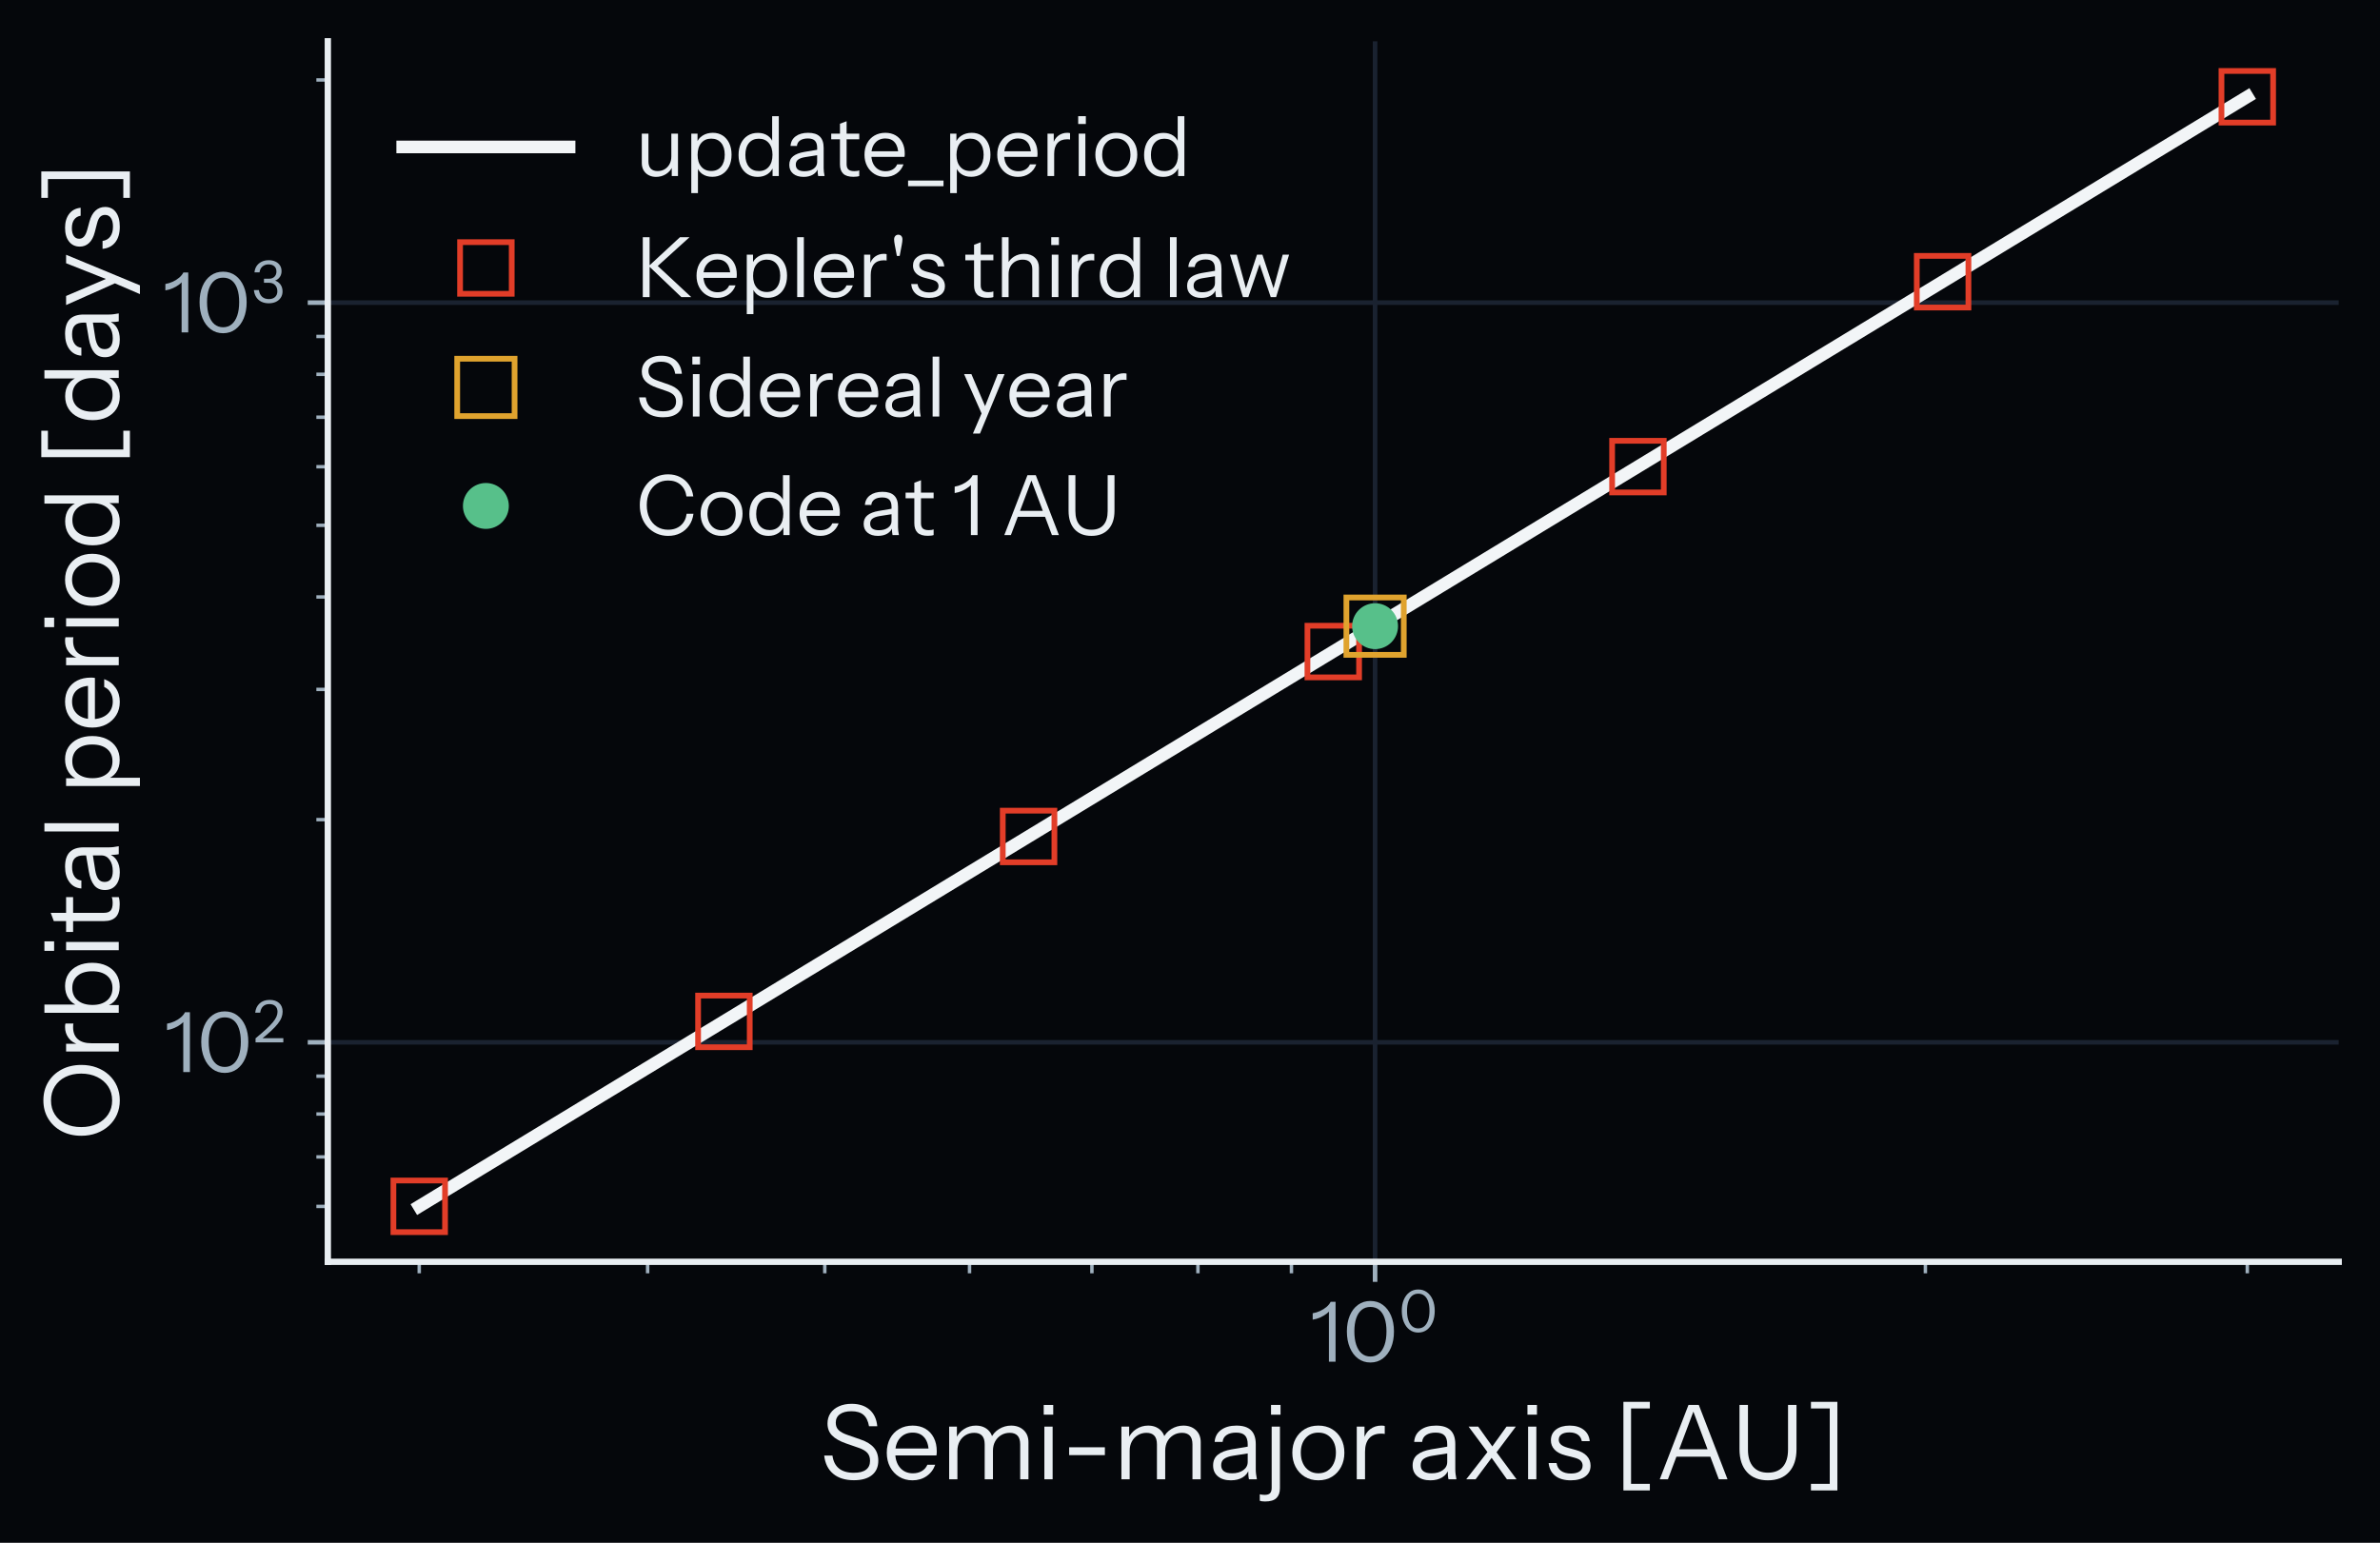
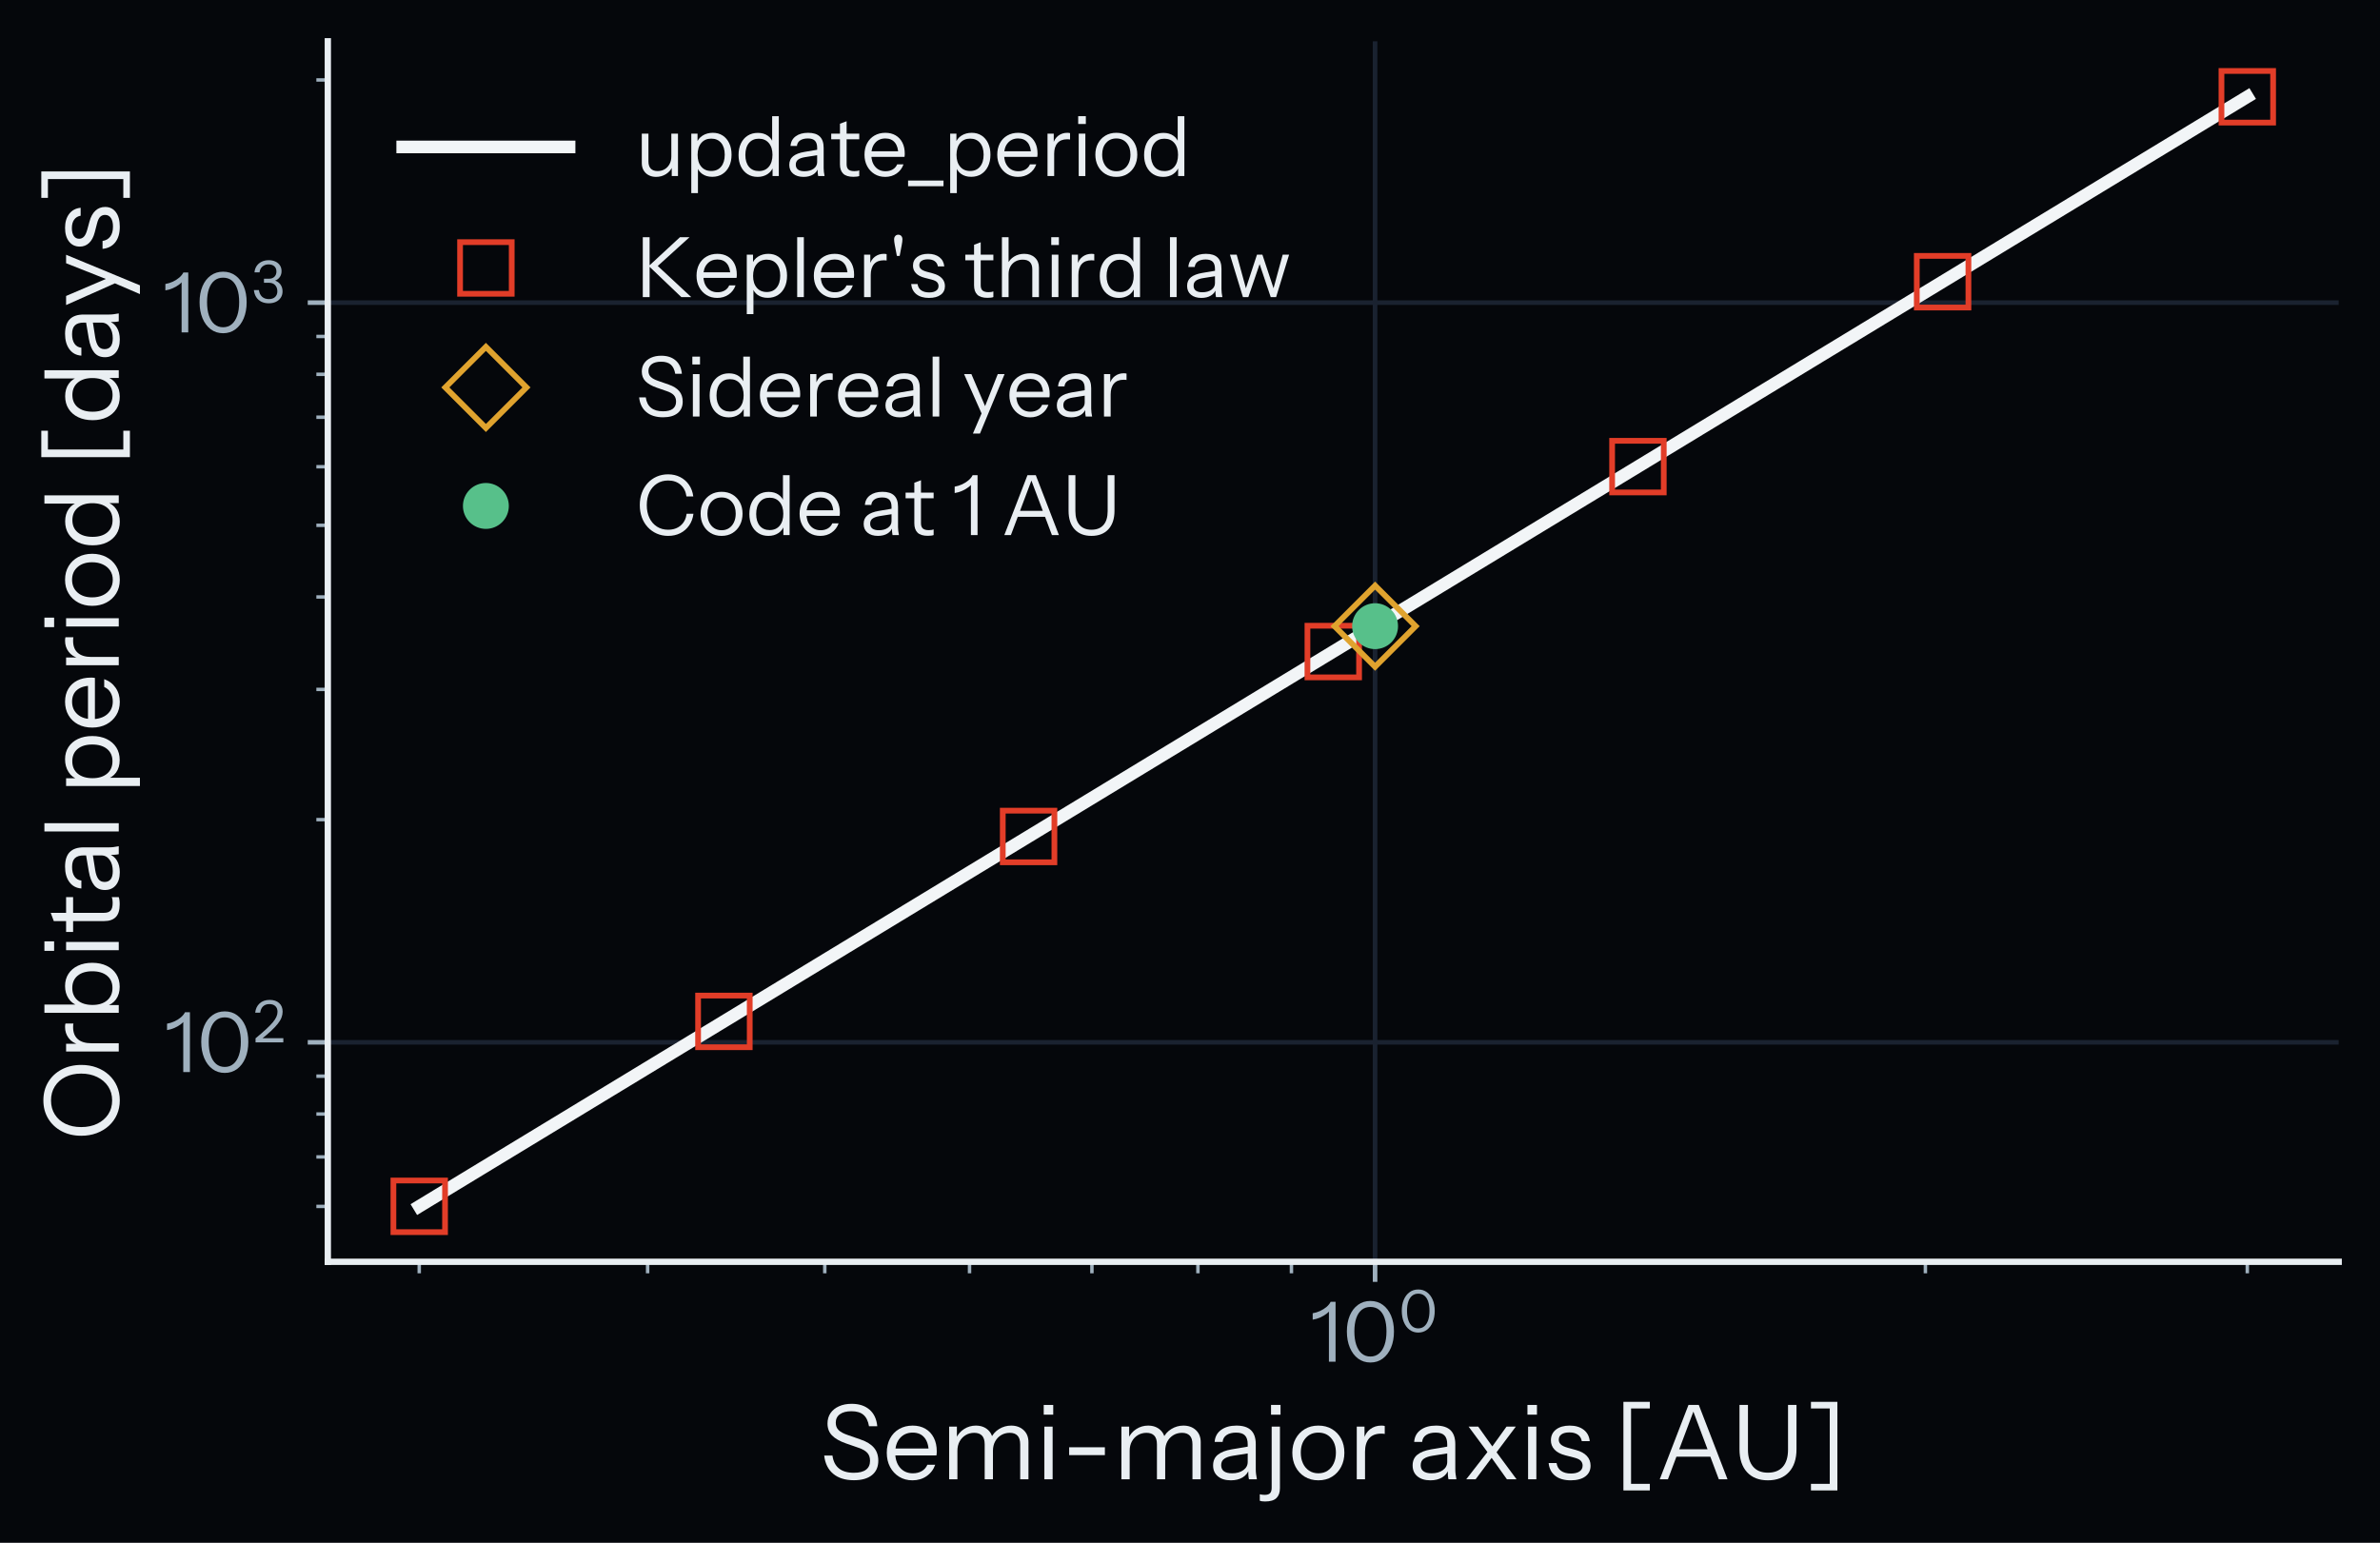
<svg xmlns="http://www.w3.org/2000/svg" xmlns:xlink="http://www.w3.org/1999/xlink" width="414.829pt" height="268.939pt" viewBox="0 0 414.829 268.939" version="1.1">
  <defs>
    <style type="text/css">*{stroke-linejoin: round; stroke-linecap: butt}</style>
  </defs>
  <g id="figure_1">
    <g id="patch_1">
      <path d="M 0 268.939  L 414.829 268.939  L 414.829 0  L 0 0  z " style="fill: #05070b" />
    </g>
    <g id="axes_1">
      <g id="patch_2">
        <path d="M 57.14 219.956  L 407.629 219.956  L 407.629 7.2  L 57.14 7.2  z " style="fill: #05070b" />
      </g>
      <g id="matplotlib.axis_1">
        <g id="xtick_1">
          <g id="line2d_1">
            <path d="M 239.674 219.956  L 239.674 7.2  " clip-path="url(#pe18784f574)" style="fill: none; stroke: #1a2230; stroke-width: 0.8; stroke-linecap: square" />
          </g>
          <g id="line2d_2">
            <defs>
              <path id="m2e974000b8" d="M 0 0  L 0 3.5  " style="stroke: #9fb0be; stroke-width: 0.8" />
            </defs>
            <g>
              <use xlink:href="#m2e974000b8" x="239.674" y="219.956" style="fill: #9fb0be; stroke: #9fb0be; stroke-width: 0.8" />
            </g>
          </g>
          <g id="text_1">
            <g style="fill: #9fb0be" transform="translate(228.3643 237.3964) scale(0.145 -0.145)">
              <defs>
                <path id="InstrumentSans-Regular-31" d="M 1440 0  L 1440 4083  L 1574 4051  Q 1498 3878 1280 3705  Q 1062 3533 777 3405  Q 493 3277 192 3232  L 192 3725  Q 493 3776 768 3904  Q 1043 4032 1257 4214  Q 1472 4397 1574 4608  L 1952 4608  L 1952 0  L 1440 0  z " transform="scale(0.015625)" />
                <path id="InstrumentSans-Regular-30" d="M 2131 -64  Q 1587 -64 1180 240  Q 774 544 547 1085  Q 320 1626 320 2323  Q 320 3021 544 3549  Q 768 4077 1177 4374  Q 1587 4672 2131 4672  Q 2675 4672 3081 4374  Q 3488 4077 3715 3549  Q 3942 3021 3942 2323  Q 3942 1619 3715 1081  Q 3488 544 3081 240  Q 2675 -64 2131 -64  z M 2131 397  Q 2522 397 2797 630  Q 3072 864 3219 1296  Q 3366 1728 3366 2330  Q 3366 2925 3222 3347  Q 3078 3770 2803 3990  Q 2528 4211 2131 4211  Q 1734 4211 1459 3987  Q 1184 3763 1040 3344  Q 896 2925 896 2330  Q 896 1728 1043 1293  Q 1190 858 1465 627  Q 1741 397 2131 397  z " transform="scale(0.015625)" />
              </defs>
              <use xlink:href="#InstrumentSans-Regular-31" transform="translate(0 0.2)" />
              <use xlink:href="#InstrumentSans-Regular-30" transform="translate(39.09999 0.2)" />
              <use xlink:href="#InstrumentSans-Regular-30" transform="translate(106.5925 35.9) scale(0.7)" />
            </g>
          </g>
        </g>
        <g id="xtick_2">
          <g id="line2d_3">
            <defs>
              <path id="m95ef1ee253" d="M 0 0  L 0 2  " style="stroke: #9fb0be; stroke-width: 0.6" />
            </defs>
            <g>
              <use xlink:href="#m95ef1ee253" x="73.071" y="219.956" style="fill: #9fb0be; stroke: #9fb0be; stroke-width: 0.6" />
            </g>
          </g>
        </g>
        <g id="xtick_3">
          <g id="line2d_4">
            <g>
              <use xlink:href="#m95ef1ee253" x="112.88" y="219.956" style="fill: #9fb0be; stroke: #9fb0be; stroke-width: 0.6" />
            </g>
          </g>
        </g>
        <g id="xtick_4">
          <g id="line2d_5">
            <g>
              <use xlink:href="#m95ef1ee253" x="143.758" y="219.956" style="fill: #9fb0be; stroke: #9fb0be; stroke-width: 0.6" />
            </g>
          </g>
        </g>
        <g id="xtick_5">
          <g id="line2d_6">
            <g>
              <use xlink:href="#m95ef1ee253" x="168.987" y="219.956" style="fill: #9fb0be; stroke: #9fb0be; stroke-width: 0.6" />
            </g>
          </g>
        </g>
        <g id="xtick_6">
          <g id="line2d_7">
            <g>
              <use xlink:href="#m95ef1ee253" x="190.318" y="219.956" style="fill: #9fb0be; stroke: #9fb0be; stroke-width: 0.6" />
            </g>
          </g>
        </g>
        <g id="xtick_7">
          <g id="line2d_8">
            <g>
              <use xlink:href="#m95ef1ee253" x="208.796" y="219.956" style="fill: #9fb0be; stroke: #9fb0be; stroke-width: 0.6" />
            </g>
          </g>
        </g>
        <g id="xtick_8">
          <g id="line2d_9">
            <g>
              <use xlink:href="#m95ef1ee253" x="225.095" y="219.956" style="fill: #9fb0be; stroke: #9fb0be; stroke-width: 0.6" />
            </g>
          </g>
        </g>
        <g id="xtick_9">
          <g id="line2d_10">
            <g>
              <use xlink:href="#m95ef1ee253" x="335.59" y="219.956" style="fill: #9fb0be; stroke: #9fb0be; stroke-width: 0.6" />
            </g>
          </g>
        </g>
        <g id="xtick_10">
          <g id="line2d_11">
            <g>
              <use xlink:href="#m95ef1ee253" x="391.698" y="219.956" style="fill: #9fb0be; stroke: #9fb0be; stroke-width: 0.6" />
            </g>
          </g>
        </g>
        <g id="text_2">
          <g style="fill: #e9eef2" transform="translate(142.8992 257.8689) scale(0.18 -0.18)">
            <defs>
              <path id="InstrumentSans-Regular-53" d="M 2112 -58  Q 1306 -58 829 339  Q 352 736 269 1472  L 781 1472  Q 851 941 1184 672  Q 1517 403 2106 403  Q 2605 403 2857 592  Q 3110 781 3110 1146  Q 3110 1459 2937 1644  Q 2765 1830 2400 1952  L 1626 2221  Q 1037 2426 755 2717  Q 474 3008 474 3456  Q 474 3827 659 4099  Q 845 4371 1184 4524  Q 1523 4678 1971 4678  Q 2662 4678 3078 4316  Q 3494 3955 3558 3290  L 3046 3290  Q 2963 3770 2704 3994  Q 2445 4218 1958 4218  Q 1498 4218 1242 4032  Q 986 3846 986 3507  Q 986 3219 1165 3046  Q 1344 2874 1722 2746  L 2547 2458  Q 3085 2272 3353 1955  Q 3622 1638 3622 1152  Q 3622 576 3228 259  Q 2835 -58 2112 -58  z " transform="scale(0.015625)" />
              <path id="InstrumentSans-Regular-65" d="M 1850 -64  Q 1382 -64 1024 157  Q 666 378 461 762  Q 256 1146 256 1645  Q 256 2144 457 2525  Q 659 2906 1024 3117  Q 1389 3328 1862 3328  Q 2317 3328 2653 3129  Q 2989 2931 3171 2572  Q 3354 2214 3354 1728  Q 3354 1664 3350 1606  Q 3347 1549 3334 1478  L 640 1478  L 640 1907  L 3021 1907  L 2854 1670  Q 2854 2259 2595 2576  Q 2336 2893 1862 2893  Q 1376 2893 1078 2557  Q 781 2221 781 1651  Q 781 1069 1078 720  Q 1376 371 1875 371  Q 2189 371 2425 508  Q 2662 646 2771 902  L 3258 902  Q 3098 454 2723 195  Q 2349 -64 1850 -64  z " transform="scale(0.015625)" />
              <path id="InstrumentSans-Regular-6d" d="M 512 0  L 512 3264  L 992 3264  L 992 2496  L 1024 2496  L 1024 0  L 512 0  z M 2714 0  L 2714 2163  Q 2714 2534 2547 2707  Q 2381 2880 2067 2880  Q 1773 2880 1536 2739  Q 1299 2598 1161 2348  Q 1024 2099 1024 1766  L 941 2541  Q 1107 2906 1440 3117  Q 1773 3328 2163 3328  Q 2637 3328 2931 3049  Q 3226 2771 3226 2298  L 3226 0  L 2714 0  z M 4915 0  L 4915 2163  Q 4915 2534 4748 2707  Q 4582 2880 4269 2880  Q 3974 2880 3737 2739  Q 3501 2598 3363 2348  Q 3226 2099 3226 1766  L 3098 2541  Q 3264 2906 3609 3117  Q 3955 3328 4352 3328  Q 4826 3328 5126 3049  Q 5427 2771 5427 2298  L 5427 0  L 4915 0  z " transform="scale(0.015625)" />
              <path id="InstrumentSans-Regular-69" d="M 512 0  L 512 3264  L 1024 3264  L 1024 0  L 512 0  z M 472 4006  L 472 4608  L 1061 4608  L 1061 4006  L 472 4006  z " transform="scale(0.015625)" />
              <path id="InstrumentSans-Regular-2d" d="M 512 1498  L 512 1984  L 2726 1984  L 2726 1498  L 512 1498  z " transform="scale(0.015625)" />
              <path id="InstrumentSans-Regular-61" d="M 2515 0  Q 2490 109 2480 249  Q 2470 390 2470 608  L 2438 608  L 2438 2170  Q 2438 2541 2268 2717  Q 2099 2893 1722 2893  Q 1350 2893 1129 2742  Q 909 2592 883 2317  L 390 2317  Q 422 2790 787 3059  Q 1152 3328 1741 3328  Q 2349 3328 2643 3040  Q 2938 2752 2938 2176  L 2938 608  Q 2938 467 2957 316  Q 2976 166 3008 0  L 2515 0  z M 1395 -64  Q 890 -64 592 182  Q 294 429 294 858  Q 294 1286 588 1523  Q 883 1760 1446 1856  L 2586 2048  L 2586 1626  L 1523 1459  Q 1165 1402 979 1267  Q 794 1133 794 877  Q 794 627 963 499  Q 1133 371 1466 371  Q 1894 371 2166 566  Q 2438 762 2438 1075  L 2522 621  Q 2419 294 2121 115  Q 1824 -64 1395 -64  z " transform="scale(0.015625)" />
              <path id="InstrumentSans-Regular-6a" d="M 102 -1376  Q -19 -1376 -96 -1363  Q -173 -1350 -224 -1331  L -224 -928  Q -179 -941 -99 -953  Q -19 -966 70 -966  Q 320 -966 416 -857  Q 512 -749 512 -531  L 512 3264  L 1024 3264  L 1024 -557  Q 1024 -954 806 -1165  Q 589 -1376 102 -1376  z M 472 4006  L 472 4608  L 1061 4608  L 1061 4006  L 472 4006  z " transform="scale(0.015625)" />
              <path id="InstrumentSans-Regular-6f" d="M 1869 -64  Q 1389 -64 1024 160  Q 659 384 457 771  Q 256 1158 256 1645  Q 256 2138 461 2515  Q 666 2893 1027 3110  Q 1389 3328 1869 3328  Q 2355 3328 2716 3110  Q 3078 2893 3280 2515  Q 3482 2138 3482 1645  Q 3482 1158 3280 771  Q 3078 384 2716 160  Q 2355 -64 1869 -64  z M 1869 371  Q 2202 371 2445 534  Q 2688 698 2822 986  Q 2957 1274 2957 1651  Q 2957 2214 2659 2553  Q 2362 2893 1869 2893  Q 1382 2893 1081 2553  Q 781 2214 781 1651  Q 781 1274 915 986  Q 1050 698 1296 534  Q 1542 371 1869 371  z " transform="scale(0.015625)" />
              <path id="InstrumentSans-Regular-72" d="M 512 0  L 512 3264  L 992 3264  L 992 2432  L 1024 2432  L 1024 0  L 512 0  z M 1024 1702  L 941 2477  Q 1056 2893 1350 3110  Q 1645 3328 2029 3328  Q 2189 3328 2246 3302  L 2246 2810  Q 2214 2822 2156 2825  Q 2099 2829 2016 2829  Q 1530 2829 1277 2537  Q 1024 2246 1024 1702  z " transform="scale(0.015625)" />
              <path id="InstrumentSans-Regular-20" transform="scale(0.015625)" />
              <path id="InstrumentSans-Regular-78" d="M 2726 0  L 1645 1517  L 352 3264  L 947 3264  L 1946 1862  L 3322 0  L 2726 0  z M 1677 1837  L 2701 3264  L 3277 3264  L 1946 1491  L 1677 1837  z M 1894 1485  L 787 0  L 205 0  L 1645 1850  L 1894 1485  z " transform="scale(0.015625)" />
              <path id="InstrumentSans-Regular-73" d="M 1619 -64  Q 1018 -64 659 214  Q 301 493 250 1005  L 742 1005  Q 787 691 1017 524  Q 1248 358 1632 358  Q 1971 358 2163 486  Q 2355 614 2355 851  Q 2355 1018 2246 1142  Q 2138 1267 1811 1350  L 1286 1485  Q 838 1600 614 1840  Q 390 2080 390 2413  Q 390 2835 704 3081  Q 1018 3328 1555 3328  Q 2086 3328 2419 3072  Q 2752 2816 2797 2362  L 2304 2362  Q 2259 2624 2060 2765  Q 1862 2906 1536 2906  Q 1222 2906 1049 2787  Q 877 2669 877 2451  Q 877 2285 1001 2163  Q 1126 2042 1421 1958  L 1933 1818  Q 2387 1696 2617 1446  Q 2848 1197 2848 845  Q 2848 416 2521 176  Q 2195 -64 1619 -64  z " transform="scale(0.015625)" />
              <path id="InstrumentSans-Regular-5b" d="M 576 -691  L 576 4800  L 2214 4800  L 2214 4390  L 1050 4390  L 1050 -282  L 2214 -282  L 2214 -691  L 576 -691  z " transform="scale(0.015625)" />
              <path id="InstrumentSans-Regular-41" d="M 230 0  L 2010 4608  L 2470 4608  L 736 0  L 230 0  z M 3891 0  L 2157 4608  L 2650 4608  L 4429 0  L 3891 0  z M 1114 1862  L 3520 1862  L 3520 1402  L 1114 1402  L 1114 1862  z " transform="scale(0.015625)" />
              <path id="InstrumentSans-Regular-55" d="M 2272 -64  Q 1440 -64 976 445  Q 512 954 512 1869  L 512 4608  L 1037 4608  L 1037 1843  Q 1037 1152 1357 781  Q 1677 410 2272 410  Q 2880 410 3200 778  Q 3520 1146 3520 1843  L 3520 4608  L 4045 4608  L 4045 1862  Q 4045 954 3577 445  Q 3110 -64 2272 -64  z " transform="scale(0.015625)" />
              <path id="InstrumentSans-Regular-5d" d="M 2022 4800  L 2022 -691  L 384 -691  L 384 -282  L 1549 -282  L 1549 4390  L 384 4390  L 384 4800  L 2022 4800  z " transform="scale(0.015625)" />
            </defs>
            <use xlink:href="#InstrumentSans-Regular-53" />
            <use xlink:href="#InstrumentSans-Regular-65" transform="translate(60.79999 0)" />
            <use xlink:href="#InstrumentSans-Regular-6d" transform="translate(117.2 0)" />
            <use xlink:href="#InstrumentSans-Regular-69" transform="translate(209.4 0)" />
            <use xlink:href="#InstrumentSans-Regular-2d" transform="translate(233.3999 0)" />
            <use xlink:href="#InstrumentSans-Regular-6d" transform="translate(283.9999 0)" />
            <use xlink:href="#InstrumentSans-Regular-61" transform="translate(376.1999 0)" />
            <use xlink:href="#InstrumentSans-Regular-6a" transform="translate(429.4999 0)" />
            <use xlink:href="#InstrumentSans-Regular-6f" transform="translate(453.4999 0)" />
            <use xlink:href="#InstrumentSans-Regular-72" transform="translate(511.8999 0)" />
            <use xlink:href="#InstrumentSans-Regular-20" transform="translate(549.3999 0)" />
            <use xlink:href="#InstrumentSans-Regular-61" transform="translate(569.3999 0)" />
            <use xlink:href="#InstrumentSans-Regular-78" transform="translate(622.6998 0)" />
            <use xlink:href="#InstrumentSans-Regular-69" transform="translate(677.7998 0)" />
            <use xlink:href="#InstrumentSans-Regular-73" transform="translate(701.7998 0)" />
            <use xlink:href="#InstrumentSans-Regular-20" transform="translate(749.0998 0)" />
            <use xlink:href="#InstrumentSans-Regular-5b" transform="translate(769.0998 0)" />
            <use xlink:href="#InstrumentSans-Regular-41" transform="translate(809.6998 0)" />
            <use xlink:href="#InstrumentSans-Regular-55" transform="translate(882.4998 0)" />
            <use xlink:href="#InstrumentSans-Regular-5d" transform="translate(953.6998 0)" />
          </g>
        </g>
      </g>
      <g id="matplotlib.axis_2">
        <g id="ytick_1">
          <g id="line2d_12">
            <path d="M 57.14 181.696  L 407.629 181.696  " clip-path="url(#pe18784f574)" style="fill: none; stroke: #1a2230; stroke-width: 0.8; stroke-linecap: square" />
          </g>
          <g id="line2d_13">
            <defs>
              <path id="m2f46859ac6" d="M 0 0  L -3.5 0  " style="stroke: #9fb0be; stroke-width: 0.8" />
            </defs>
            <g>
              <use xlink:href="#m2f46859ac6" x="57.14" y="181.696" style="fill: #9fb0be; stroke: #9fb0be; stroke-width: 0.8" />
            </g>
          </g>
          <g id="text_3">
            <g style="fill: #9fb0be" transform="translate(28.68 186.9163) scale(0.145 -0.145)">
              <defs>
                <path id="InstrumentSans-Regular-32" d="M 256 0  L 256 448  Q 947 1018 1411 1446  Q 1875 1875 2153 2208  Q 2432 2541 2550 2819  Q 2669 3098 2669 3366  Q 2669 3763 2432 3987  Q 2195 4211 1779 4211  Q 1350 4211 1088 3968  Q 826 3725 768 3270  L 218 3270  Q 282 3898 701 4285  Q 1120 4672 1818 4672  Q 2464 4672 2848 4326  Q 3232 3981 3232 3379  Q 3232 3053 3107 2726  Q 2982 2400 2697 2041  Q 2413 1683 1949 1251  Q 1485 819 800 275  L 678 461  L 3309 461  L 3309 0  L 256 0  z " transform="scale(0.015625)" />
              </defs>
              <use xlink:href="#InstrumentSans-Regular-31" transform="translate(0 0.2)" />
              <use xlink:href="#InstrumentSans-Regular-30" transform="translate(39.09999 0.2)" />
              <use xlink:href="#InstrumentSans-Regular-32" transform="translate(106.5925 35.9) scale(0.7)" />
            </g>
          </g>
        </g>
        <g id="ytick_2">
          <g id="line2d_14">
            <path d="M 57.14 52.753  L 407.629 52.753  " clip-path="url(#pe18784f574)" style="fill: none; stroke: #1a2230; stroke-width: 0.8; stroke-linecap: square" />
          </g>
          <g id="line2d_15">
            <g>
              <use xlink:href="#m2f46859ac6" x="57.14" y="52.753" style="fill: #9fb0be; stroke: #9fb0be; stroke-width: 0.8" />
            </g>
          </g>
          <g id="text_4">
            <g style="fill: #9fb0be" transform="translate(28.39 57.97302) scale(0.145 -0.145)">
              <defs>
                <path id="InstrumentSans-Regular-33" d="M 1894 -64  Q 1434 -64 1085 105  Q 736 275 521 601  Q 307 928 256 1389  L 806 1389  Q 877 909 1158 653  Q 1440 397 1901 397  Q 2336 397 2585 627  Q 2835 858 2835 1254  Q 2835 1670 2592 1929  Q 2349 2189 1939 2189  L 1363 2189  L 1363 2637  L 1920 2637  Q 2291 2637 2512 2851  Q 2733 3066 2733 3424  Q 2733 3802 2499 4006  Q 2266 4211 1869 4211  Q 1478 4211 1203 3984  Q 928 3757 877 3334  L 320 3334  Q 358 3744 563 4041  Q 768 4339 1110 4505  Q 1453 4672 1882 4672  Q 2298 4672 2618 4525  Q 2938 4378 3117 4106  Q 3296 3834 3296 3469  Q 3296 3142 3149 2892  Q 3002 2643 2749 2502  Q 2496 2362 2170 2362  L 2131 2496  Q 2522 2496 2806 2333  Q 3091 2170 3248 1888  Q 3405 1606 3405 1235  Q 3405 851 3213 556  Q 3021 262 2681 99  Q 2342 -64 1894 -64  z " transform="scale(0.015625)" />
              </defs>
              <use xlink:href="#InstrumentSans-Regular-31" transform="translate(0 0.2)" />
              <use xlink:href="#InstrumentSans-Regular-30" transform="translate(39.09999 0.2)" />
              <use xlink:href="#InstrumentSans-Regular-33" transform="translate(106.5925 35.9) scale(0.7)" />
            </g>
          </g>
        </g>
        <g id="ytick_3">
          <g id="line2d_16">
            <defs>
              <path id="m2263e3c42a" d="M 0 0  L -2 0  " style="stroke: #9fb0be; stroke-width: 0.6" />
            </defs>
            <g>
              <use xlink:href="#m2263e3c42a" x="57.14" y="210.302" style="fill: #9fb0be; stroke: #9fb0be; stroke-width: 0.6" />
            </g>
          </g>
        </g>
        <g id="ytick_4">
          <g id="line2d_17">
            <g>
              <use xlink:href="#m2263e3c42a" x="57.14" y="201.67" style="fill: #9fb0be; stroke: #9fb0be; stroke-width: 0.6" />
            </g>
          </g>
        </g>
        <g id="ytick_5">
          <g id="line2d_18">
            <g>
              <use xlink:href="#m2263e3c42a" x="57.14" y="194.192" style="fill: #9fb0be; stroke: #9fb0be; stroke-width: 0.6" />
            </g>
          </g>
        </g>
        <g id="ytick_6">
          <g id="line2d_19">
            <g>
              <use xlink:href="#m2263e3c42a" x="57.14" y="187.596" style="fill: #9fb0be; stroke: #9fb0be; stroke-width: 0.6" />
            </g>
          </g>
        </g>
        <g id="ytick_7">
          <g id="line2d_20">
            <g>
              <use xlink:href="#m2263e3c42a" x="57.14" y="142.88" style="fill: #9fb0be; stroke: #9fb0be; stroke-width: 0.6" />
            </g>
          </g>
        </g>
        <g id="ytick_8">
          <g id="line2d_21">
            <g>
              <use xlink:href="#m2263e3c42a" x="57.14" y="120.175" style="fill: #9fb0be; stroke: #9fb0be; stroke-width: 0.6" />
            </g>
          </g>
        </g>
        <g id="ytick_9">
          <g id="line2d_22">
            <g>
              <use xlink:href="#m2263e3c42a" x="57.14" y="104.065" style="fill: #9fb0be; stroke: #9fb0be; stroke-width: 0.6" />
            </g>
          </g>
        </g>
        <g id="ytick_10">
          <g id="line2d_23">
            <g>
              <use xlink:href="#m2263e3c42a" x="57.14" y="91.569" style="fill: #9fb0be; stroke: #9fb0be; stroke-width: 0.6" />
            </g>
          </g>
        </g>
        <g id="ytick_11">
          <g id="line2d_24">
            <g>
              <use xlink:href="#m2263e3c42a" x="57.14" y="81.359" style="fill: #9fb0be; stroke: #9fb0be; stroke-width: 0.6" />
            </g>
          </g>
        </g>
        <g id="ytick_12">
          <g id="line2d_25">
            <g>
              <use xlink:href="#m2263e3c42a" x="57.14" y="72.727" style="fill: #9fb0be; stroke: #9fb0be; stroke-width: 0.6" />
            </g>
          </g>
        </g>
        <g id="ytick_13">
          <g id="line2d_26">
            <g>
              <use xlink:href="#m2263e3c42a" x="57.14" y="65.249" style="fill: #9fb0be; stroke: #9fb0be; stroke-width: 0.6" />
            </g>
          </g>
        </g>
        <g id="ytick_14">
          <g id="line2d_27">
            <g>
              <use xlink:href="#m2263e3c42a" x="57.14" y="58.653" style="fill: #9fb0be; stroke: #9fb0be; stroke-width: 0.6" />
            </g>
          </g>
        </g>
        <g id="ytick_15">
          <g id="line2d_28">
            <g>
              <use xlink:href="#m2263e3c42a" x="57.14" y="13.937" style="fill: #9fb0be; stroke: #9fb0be; stroke-width: 0.6" />
            </g>
          </g>
        </g>
        <g id="text_5">
          <g style="fill: #e9eef2" transform="translate(20.7 198.8855) rotate(-90) scale(0.18 -0.18)">
            <defs>
              <path id="InstrumentSans-Regular-4f" d="M 2515 -64  Q 2035 -64 1635 112  Q 1235 288 940 611  Q 646 934 483 1369  Q 320 1805 320 2323  Q 320 3008 601 3539  Q 883 4070 1379 4371  Q 1875 4672 2509 4672  Q 3155 4672 3651 4371  Q 4147 4070 4428 3539  Q 4710 3008 4710 2317  Q 4710 1798 4547 1363  Q 4384 928 4089 608  Q 3795 288 3392 112  Q 2989 -64 2515 -64  z M 2509 410  Q 3002 410 3376 656  Q 3750 902 3961 1337  Q 4173 1773 4173 2330  Q 4173 2880 3965 3302  Q 3757 3725 3382 3961  Q 3008 4198 2509 4198  Q 2010 4198 1638 3961  Q 1267 3725 1062 3305  Q 858 2886 858 2330  Q 858 1766 1066 1334  Q 1274 902 1645 656  Q 2016 410 2509 410  z " transform="scale(0.015625)" />
              <path id="InstrumentSans-Regular-62" d="M 2125 -58  Q 1664 -58 1350 166  Q 1037 390 922 800  L 992 813  L 992 0  L 512 0  L 512 4608  L 1024 4608  L 1024 2502  L 954 2522  Q 1075 2899 1398 3113  Q 1722 3328 2170 3328  Q 2605 3328 2928 3117  Q 3251 2906 3430 2528  Q 3610 2150 3610 1645  Q 3610 1133 3424 749  Q 3238 365 2905 153  Q 2573 -58 2125 -58  z M 2048 390  Q 2534 390 2809 726  Q 3085 1062 3085 1645  Q 3085 2221 2809 2550  Q 2534 2880 2048 2880  Q 1562 2880 1280 2544  Q 998 2208 998 1626  Q 998 1056 1280 723  Q 1562 390 2048 390  z " transform="scale(0.015625)" />
              <path id="InstrumentSans-Regular-74" d="M 1818 -58  Q 1274 -58 1027 188  Q 781 435 781 902  L 781 4026  L 1293 4218  L 1293 909  Q 1293 634 1433 506  Q 1574 378 1894 378  Q 2022 378 2115 394  Q 2208 410 2266 435  L 2266 0  Q 2202 -26 2083 -42  Q 1965 -58 1818 -58  z M 109 2829  L 109 3264  L 2266 3264  L 2266 2829  L 109 2829  z " transform="scale(0.015625)" />
              <path id="InstrumentSans-Regular-6c" d="M 512 0  L 512 4608  L 1024 4608  L 1024 0  L 512 0  z " transform="scale(0.015625)" />
              <path id="InstrumentSans-Regular-70" d="M 2125 -58  Q 1664 -58 1350 166  Q 1037 390 922 800  L 1024 813  L 1024 -1312  L 512 -1312  L 512 3264  L 992 3264  L 992 2502  L 922 2522  Q 1043 2899 1382 3113  Q 1722 3328 2170 3328  Q 2605 3328 2928 3117  Q 3251 2906 3430 2528  Q 3610 2150 3610 1645  Q 3610 1133 3424 749  Q 3238 365 2905 153  Q 2573 -58 2125 -58  z M 2048 390  Q 2534 390 2809 726  Q 3085 1062 3085 1645  Q 3085 2221 2809 2550  Q 2534 2880 2048 2880  Q 1562 2880 1280 2544  Q 998 2208 998 1626  Q 998 1056 1280 723  Q 1562 390 2048 390  z " transform="scale(0.015625)" />
              <path id="InstrumentSans-Regular-64" d="M 2886 0  L 2886 762  L 2950 742  Q 2829 371 2505 153  Q 2182 -64 1734 -64  Q 1293 -64 963 147  Q 634 358 451 736  Q 269 1114 269 1619  Q 269 2131 454 2515  Q 640 2899 973 3110  Q 1306 3322 1754 3322  Q 2214 3322 2528 3098  Q 2842 2874 2957 2464  L 2854 2451  L 2854 4608  L 3366 4608  L 3366 0  L 2886 0  z M 1830 384  Q 2323 384 2601 720  Q 2880 1056 2880 1638  Q 2880 2208 2598 2541  Q 2317 2874 1830 2874  Q 1344 2874 1069 2541  Q 794 2208 794 1619  Q 794 1043 1069 713  Q 1344 384 1830 384  z " transform="scale(0.015625)" />
              <path id="InstrumentSans-Regular-79" d="M 794 -1312  L 1523 384  L 1638 563  L 2707 3264  L 3232 3264  L 1338 -1312  L 794 -1312  z M 1581 -32  L 115 3264  L 678 3264  L 1939 314  L 1581 -32  z " transform="scale(0.015625)" />
            </defs>
            <use xlink:href="#InstrumentSans-Regular-4f" />
            <use xlink:href="#InstrumentSans-Regular-72" transform="translate(78.59999 0)" />
            <use xlink:href="#InstrumentSans-Regular-62" transform="translate(116.1 0)" />
            <use xlink:href="#InstrumentSans-Regular-69" transform="translate(176.7 0)" />
            <use xlink:href="#InstrumentSans-Regular-74" transform="translate(200.7 0)" />
            <use xlink:href="#InstrumentSans-Regular-61" transform="translate(238.3999 0)" />
            <use xlink:href="#InstrumentSans-Regular-6c" transform="translate(291.6999 0)" />
            <use xlink:href="#InstrumentSans-Regular-20" transform="translate(315.6999 0)" />
            <use xlink:href="#InstrumentSans-Regular-70" transform="translate(335.6999 0)" />
            <use xlink:href="#InstrumentSans-Regular-65" transform="translate(396.2999 0)" />
            <use xlink:href="#InstrumentSans-Regular-72" transform="translate(452.6999 0)" />
            <use xlink:href="#InstrumentSans-Regular-69" transform="translate(490.1999 0)" />
            <use xlink:href="#InstrumentSans-Regular-6f" transform="translate(514.1999 0)" />
            <use xlink:href="#InstrumentSans-Regular-64" transform="translate(572.5999 0)" />
            <use xlink:href="#InstrumentSans-Regular-20" transform="translate(633.1998 0)" />
            <use xlink:href="#InstrumentSans-Regular-5b" transform="translate(653.1998 0)" />
            <use xlink:href="#InstrumentSans-Regular-64" transform="translate(693.7998 0)" />
            <use xlink:href="#InstrumentSans-Regular-61" transform="translate(754.3998 0)" />
            <use xlink:href="#InstrumentSans-Regular-79" transform="translate(807.6998 0)" />
            <use xlink:href="#InstrumentSans-Regular-73" transform="translate(859.9998 0)" />
            <use xlink:href="#InstrumentSans-Regular-5d" transform="translate(907.2998 0)" />
          </g>
        </g>
      </g>
      <g id="line2d_29">
        <path d="M 73.071 210.286  L 83.692 203.838  L 94.313 197.391  L 104.934 190.944  L 115.555 184.497  L 126.176 178.05  L 136.797 171.603  L 147.417 165.155  L 158.038 158.708  L 168.659 152.261  L 179.28 145.814  L 189.901 139.367  L 200.522 132.92  L 211.143 126.473  L 221.764 120.025  L 232.385 113.578  L 243.005 107.131  L 253.626 100.684  L 264.247 94.237  L 274.868 87.79  L 285.489 81.342  L 296.11 74.895  L 306.731 68.448  L 317.352 62.001  L 327.972 55.554  L 338.593 49.107  L 349.214 42.659  L 359.835 36.212  L 370.456 29.765  L 381.077 23.318  L 391.698 16.871  " clip-path="url(#pe18784f574)" style="fill: none; stroke: #f2f5f7; stroke-width: 2.2; stroke-linecap: square" />
      </g>
      <g id="line2d_30">
        <defs>
          <path id="m73885210bb" d="M -4.5 4.5  L 4.5 4.5  L 4.5 -4.5  L -4.5 -4.5  z " style="stroke: #e23d28; stroke-linejoin: miter" />
        </defs>
        <g clip-path="url(#pe18784f574)">
          <use xlink:href="#m73885210bb" x="73.071" y="210.286" style="fill-opacity: 0; stroke: #e23d28; stroke-linejoin: miter" />
          <use xlink:href="#m73885210bb" x="126.176" y="178.05" style="fill-opacity: 0; stroke: #e23d28; stroke-linejoin: miter" />
          <use xlink:href="#m73885210bb" x="179.28" y="145.814" style="fill-opacity: 0; stroke: #e23d28; stroke-linejoin: miter" />
          <use xlink:href="#m73885210bb" x="232.385" y="113.578" style="fill-opacity: 0; stroke: #e23d28; stroke-linejoin: miter" />
          <use xlink:href="#m73885210bb" x="285.489" y="81.342" style="fill-opacity: 0; stroke: #e23d28; stroke-linejoin: miter" />
          <use xlink:href="#m73885210bb" x="338.593" y="49.107" style="fill-opacity: 0; stroke: #e23d28; stroke-linejoin: miter" />
          <use xlink:href="#m73885210bb" x="391.698" y="16.871" style="fill-opacity: 0; stroke: #e23d28; stroke-linejoin: miter" />
        </g>
      </g>
      <g id="line2d_31">
        <defs>
-           <path id="mf05f7d1880" d="M -5 5  L 5 5  L 5 -5  L -5 -5  z " style="stroke: #e0a32e; stroke-linejoin: miter" />
+           <path id="m0c264fe84a" d="M -0 7.071  L 7.071 0  L 0 -7.071  L -7.071 -0  z " style="stroke: #e0a32e; stroke-linejoin: miter" />
        </defs>
        <g clip-path="url(#pe18784f574)">
-           <use xlink:href="#mf05f7d1880" x="239.674" y="109.153" style="fill-opacity: 0; stroke: #e0a32e; stroke-linejoin: miter" />
+           <use xlink:href="#m0c264fe84a" x="239.674" y="109.153" style="fill-opacity: 0; stroke: #e0a32e; stroke-linejoin: miter" />
        </g>
      </g>
      <g id="patch_3">
        <path d="M 57.14 219.956  L 57.14 7.2  " style="fill: none; stroke: #e9eef2; stroke-width: 1.1; stroke-linejoin: miter; stroke-linecap: square" />
      </g>
      <g id="patch_4">
        <path d="M 57.14 219.956  L 407.629 219.956  " style="fill: none; stroke: #e9eef2; stroke-width: 1.1; stroke-linejoin: miter; stroke-linecap: square" />
      </g>
      <g id="line2d_32">
        <defs>
          <path id="m839f7290cf" d="M 0 3.5  C 0.928 3.5 1.819 3.131 2.475 2.475  C 3.131 1.819 3.5 0.928 3.5 0  C 3.5 -0.928 3.131 -1.819 2.475 -2.475  C 1.819 -3.131 0.928 -3.5 0 -3.5  C -0.928 -3.5 -1.819 -3.131 -2.475 -2.475  C -3.131 -1.819 -3.5 -0.928 -3.5 0  C -3.5 0.928 -3.131 1.819 -2.475 2.475  C -1.819 3.131 -0.928 3.5 0 3.5  z " style="stroke: #57c08a" />
        </defs>
        <g clip-path="url(#pe18784f574)">
          <use xlink:href="#m839f7290cf" x="239.674" y="109.153" style="fill: #57c08a; stroke: #57c08a" />
        </g>
      </g>
      <g id="legend_1">
        <g id="line2d_33">
          <path d="M 70.19 25.615  L 84.69 25.615  L 99.19 25.615  " style="fill: none; stroke: #f2f5f7; stroke-width: 2.2; stroke-linecap: square" />
        </g>
        <g id="text_6">
          <g style="fill: #e9eef2" transform="translate(110.79 30.69) scale(0.145 -0.145)">
            <defs>
              <path id="InstrumentSans-Regular-75" d="M 1574 -64  Q 1254 -64 1004 67  Q 755 198 614 438  Q 474 678 474 992  L 474 3264  L 986 3264  L 986 1126  Q 986 755 1168 569  Q 1350 384 1690 384  Q 1997 384 2233 525  Q 2470 666 2608 918  Q 2746 1171 2746 1498  L 2829 723  Q 2669 358 2329 147  Q 1990 -64 1574 -64  z M 2778 0  L 2778 768  L 2746 768  L 2746 3264  L 3258 3264  L 3258 0  L 2778 0  z " transform="scale(0.015625)" />
              <path id="InstrumentSans-Regular-5f" d="M 0 -781  L 0 -346  L 2726 -346  L 2726 -781  L 0 -781  z " transform="scale(0.015625)" />
            </defs>
            <use xlink:href="#InstrumentSans-Regular-75" />
            <use xlink:href="#InstrumentSans-Regular-70" transform="translate(58.89999 0)" />
            <use xlink:href="#InstrumentSans-Regular-64" transform="translate(119.5 0)" />
            <use xlink:href="#InstrumentSans-Regular-61" transform="translate(180.1 0)" />
            <use xlink:href="#InstrumentSans-Regular-74" transform="translate(233.4 0)" />
            <use xlink:href="#InstrumentSans-Regular-65" transform="translate(271.1 0)" />
            <use xlink:href="#InstrumentSans-Regular-5f" transform="translate(327.5 0)" />
            <use xlink:href="#InstrumentSans-Regular-70" transform="translate(370.0999 0)" />
            <use xlink:href="#InstrumentSans-Regular-65" transform="translate(430.6999 0)" />
            <use xlink:href="#InstrumentSans-Regular-72" transform="translate(487.0999 0)" />
            <use xlink:href="#InstrumentSans-Regular-69" transform="translate(524.5999 0)" />
            <use xlink:href="#InstrumentSans-Regular-6f" transform="translate(548.5999 0)" />
            <use xlink:href="#InstrumentSans-Regular-64" transform="translate(606.9999 0)" />
          </g>
        </g>
        <g id="line2d_34">
          <g>
            <use xlink:href="#m73885210bb" x="84.69" y="46.712" style="fill-opacity: 0; stroke: #e23d28; stroke-linejoin: miter" />
          </g>
        </g>
        <g id="text_7">
          <g style="fill: #e9eef2" transform="translate(110.79 51.7875) scale(0.145 -0.145)">
            <defs>
              <path id="InstrumentSans-Regular-4b" d="M 550 0  L 550 4608  L 1075 4608  L 1075 0  L 550 0  z M 1018 2394  L 3411 4608  L 4147 4608  L 1702 2394  L 1018 2394  z M 3514 0  L 1005 2394  L 1702 2394  L 4275 0  L 3514 0  z " transform="scale(0.015625)" />
              <path id="InstrumentSans-Regular-27" d="M 634 3168  L 474 4013  Q 448 4141 435 4253  Q 422 4365 422 4448  Q 422 4550 464 4630  Q 506 4710 576 4755  Q 646 4800 742 4800  Q 838 4800 912 4755  Q 986 4710 1024 4630  Q 1062 4550 1062 4448  Q 1062 4365 1049 4253  Q 1037 4141 1011 4013  L 851 3168  L 634 3168  z " transform="scale(0.015625)" />
              <path id="InstrumentSans-Regular-68" d="M 512 0  L 512 4608  L 1024 4608  L 1024 0  L 512 0  z M 2848 0  L 2848 2138  Q 2848 2509 2662 2694  Q 2477 2880 2112 2880  Q 1792 2880 1545 2739  Q 1299 2598 1161 2348  Q 1024 2099 1024 1766  L 941 2541  Q 1107 2906 1449 3117  Q 1792 3328 2227 3328  Q 2739 3328 3049 3037  Q 3360 2746 3360 2272  L 3360 0  L 2848 0  z " transform="scale(0.015625)" />
              <path id="InstrumentSans-Regular-77" d="M 1178 0  L 179 3264  L 698 3264  L 1466 467  L 1338 467  L 2259 3264  L 2675 3264  L 3603 467  L 3475 467  L 4237 3264  L 4730 3264  L 3731 0  L 3315 0  L 2394 2733  L 2528 2733  L 1594 0  L 1178 0  z " transform="scale(0.015625)" />
            </defs>
            <use xlink:href="#InstrumentSans-Regular-4b" />
            <use xlink:href="#InstrumentSans-Regular-65" transform="translate(69.19998 0)" />
            <use xlink:href="#InstrumentSans-Regular-70" transform="translate(125.6 0)" />
            <use xlink:href="#InstrumentSans-Regular-6c" transform="translate(186.2 0)" />
            <use xlink:href="#InstrumentSans-Regular-65" transform="translate(210.2 0)" />
            <use xlink:href="#InstrumentSans-Regular-72" transform="translate(266.5999 0)" />
            <use xlink:href="#InstrumentSans-Regular-27" transform="translate(304.0999 0)" />
            <use xlink:href="#InstrumentSans-Regular-73" transform="translate(327.2999 0)" />
            <use xlink:href="#InstrumentSans-Regular-20" transform="translate(374.5999 0)" />
            <use xlink:href="#InstrumentSans-Regular-74" transform="translate(394.5999 0)" />
            <use xlink:href="#InstrumentSans-Regular-68" transform="translate(432.2999 0)" />
            <use xlink:href="#InstrumentSans-Regular-69" transform="translate(492.1999 0)" />
            <use xlink:href="#InstrumentSans-Regular-72" transform="translate(516.1999 0)" />
            <use xlink:href="#InstrumentSans-Regular-64" transform="translate(553.6999 0)" />
            <use xlink:href="#InstrumentSans-Regular-20" transform="translate(614.2998 0)" />
            <use xlink:href="#InstrumentSans-Regular-6c" transform="translate(634.2998 0)" />
            <use xlink:href="#InstrumentSans-Regular-61" transform="translate(658.2998 0)" />
            <use xlink:href="#InstrumentSans-Regular-77" transform="translate(711.5998 0)" />
          </g>
        </g>
        <g id="line2d_35">
          <g>
-             <use xlink:href="#mf05f7d1880" x="84.69" y="67.534" style="fill-opacity: 0; stroke: #e0a32e; stroke-linejoin: miter" />
+             <use xlink:href="#m0c264fe84a" x="84.69" y="67.534" style="fill-opacity: 0; stroke: #e0a32e; stroke-linejoin: miter" />
          </g>
        </g>
        <g id="text_8">
          <g style="fill: #e9eef2" transform="translate(110.79 72.60859) scale(0.145 -0.145)">
            <use xlink:href="#InstrumentSans-Regular-53" />
            <use xlink:href="#InstrumentSans-Regular-69" transform="translate(60.79999 0)" />
            <use xlink:href="#InstrumentSans-Regular-64" transform="translate(84.79997 0)" />
            <use xlink:href="#InstrumentSans-Regular-65" transform="translate(145.4 0)" />
            <use xlink:href="#InstrumentSans-Regular-72" transform="translate(201.8 0)" />
            <use xlink:href="#InstrumentSans-Regular-65" transform="translate(239.2999 0)" />
            <use xlink:href="#InstrumentSans-Regular-61" transform="translate(295.6999 0)" />
            <use xlink:href="#InstrumentSans-Regular-6c" transform="translate(348.9999 0)" />
            <use xlink:href="#InstrumentSans-Regular-20" transform="translate(372.9999 0)" />
            <use xlink:href="#InstrumentSans-Regular-79" transform="translate(392.9999 0)" />
            <use xlink:href="#InstrumentSans-Regular-65" transform="translate(445.2999 0)" />
            <use xlink:href="#InstrumentSans-Regular-61" transform="translate(501.6999 0)" />
            <use xlink:href="#InstrumentSans-Regular-72" transform="translate(554.9999 0)" />
          </g>
        </g>
        <g id="line2d_36">
          <g>
            <use xlink:href="#m839f7290cf" x="84.69" y="88.196" style="fill: #57c08a; stroke: #57c08a" />
          </g>
        </g>
        <g id="text_9">
          <g style="fill: #e9eef2" transform="translate(110.79 93.27109) scale(0.145 -0.145)">
            <defs>
              <path id="InstrumentSans-Regular-43" d="M 2502 -64  Q 2029 -64 1629 112  Q 1229 288 934 605  Q 640 922 480 1354  Q 320 1786 320 2304  Q 320 2822 480 3254  Q 640 3686 931 4003  Q 1222 4320 1622 4496  Q 2022 4672 2496 4672  Q 3014 4672 3427 4461  Q 3840 4250 4105 3866  Q 4371 3482 4435 2970  L 3910 2970  Q 3834 3539 3459 3868  Q 3085 4198 2502 4198  Q 2010 4198 1638 3958  Q 1267 3718 1062 3292  Q 858 2867 858 2304  Q 858 1741 1062 1315  Q 1267 890 1638 650  Q 2010 410 2496 410  Q 3091 410 3472 742  Q 3853 1075 3923 1638  L 4448 1638  Q 4384 1126 4118 742  Q 3853 358 3440 147  Q 3027 -64 2502 -64  z " transform="scale(0.015625)" />
            </defs>
            <use xlink:href="#InstrumentSans-Regular-43" />
            <use xlink:href="#InstrumentSans-Regular-6f" transform="translate(74.09999 0)" />
            <use xlink:href="#InstrumentSans-Regular-64" transform="translate(132.5 0)" />
            <use xlink:href="#InstrumentSans-Regular-65" transform="translate(193.1 0)" />
            <use xlink:href="#InstrumentSans-Regular-20" transform="translate(249.5 0)" />
            <use xlink:href="#InstrumentSans-Regular-61" transform="translate(269.5 0)" />
            <use xlink:href="#InstrumentSans-Regular-74" transform="translate(322.7999 0)" />
            <use xlink:href="#InstrumentSans-Regular-20" transform="translate(360.4999 0)" />
            <use xlink:href="#InstrumentSans-Regular-31" transform="translate(380.4999 0)" />
            <use xlink:href="#InstrumentSans-Regular-20" transform="translate(419.5999 0)" />
            <use xlink:href="#InstrumentSans-Regular-41" transform="translate(439.5999 0)" />
            <use xlink:href="#InstrumentSans-Regular-55" transform="translate(512.3999 0)" />
          </g>
        </g>
      </g>
    </g>
  </g>
  <defs>
    <clipPath id="pe18784f574">
      <rect x="57.14" y="7.2" width="350.489" height="212.756" />
    </clipPath>
  </defs>
</svg>
